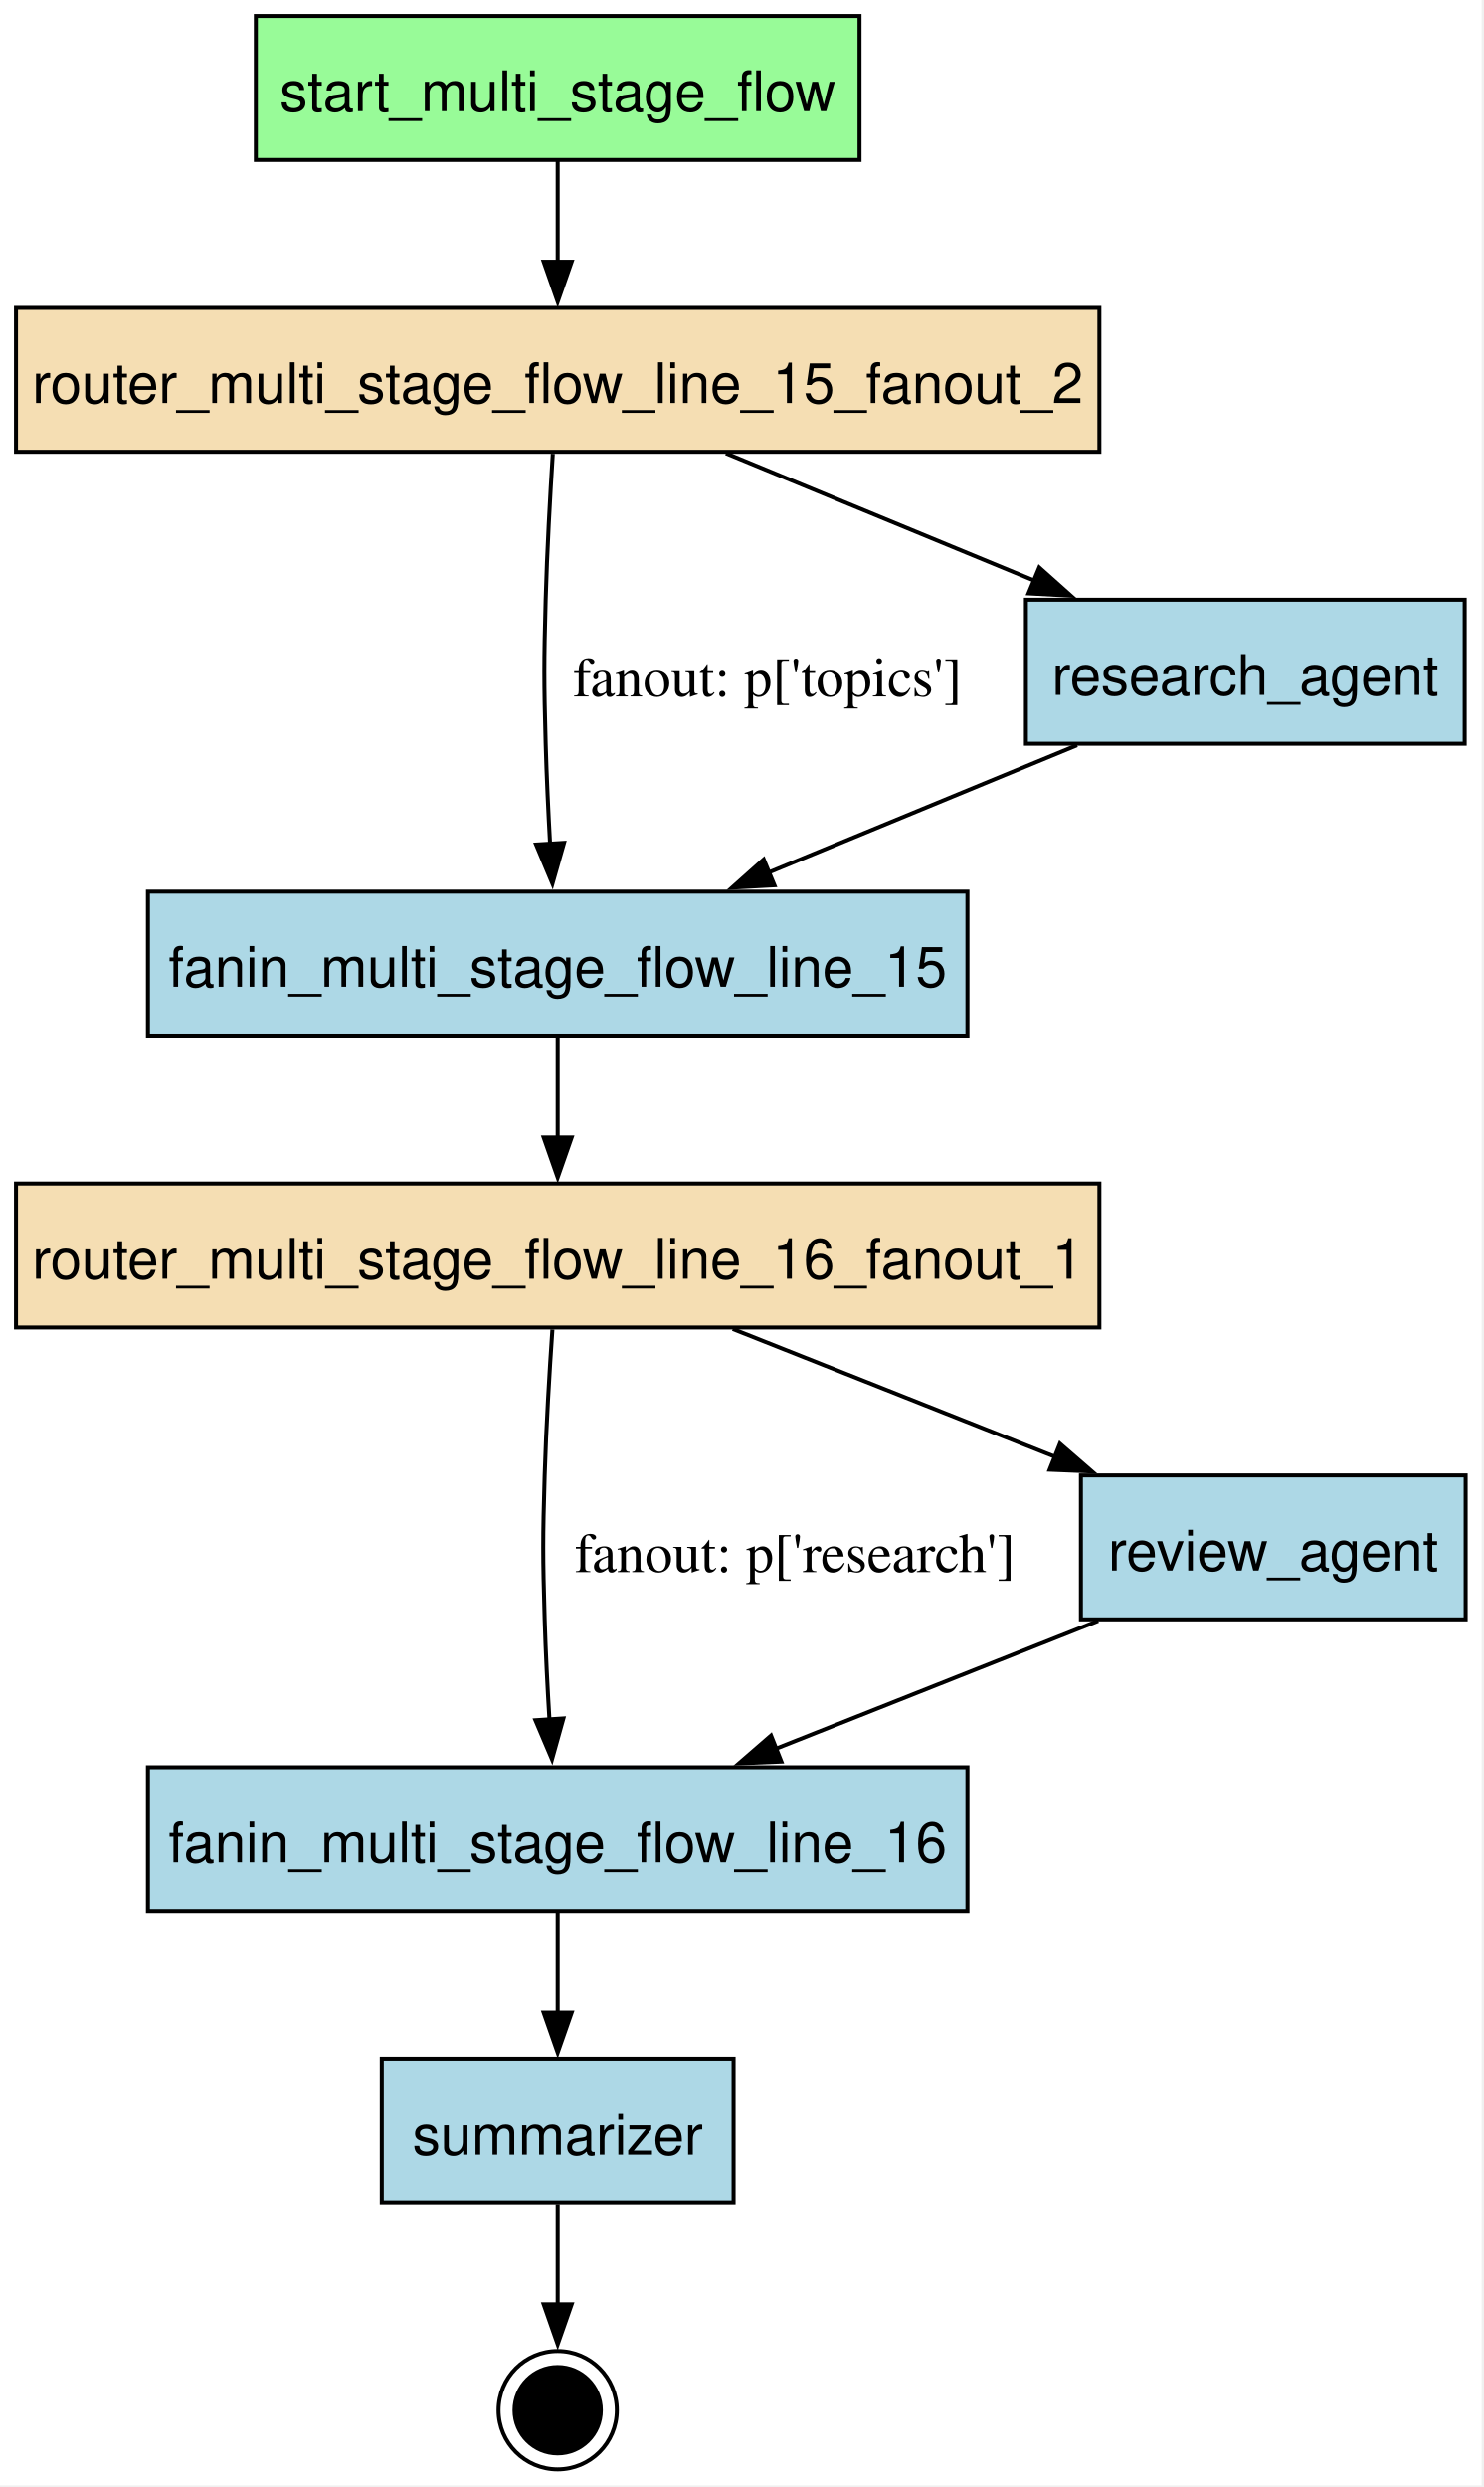
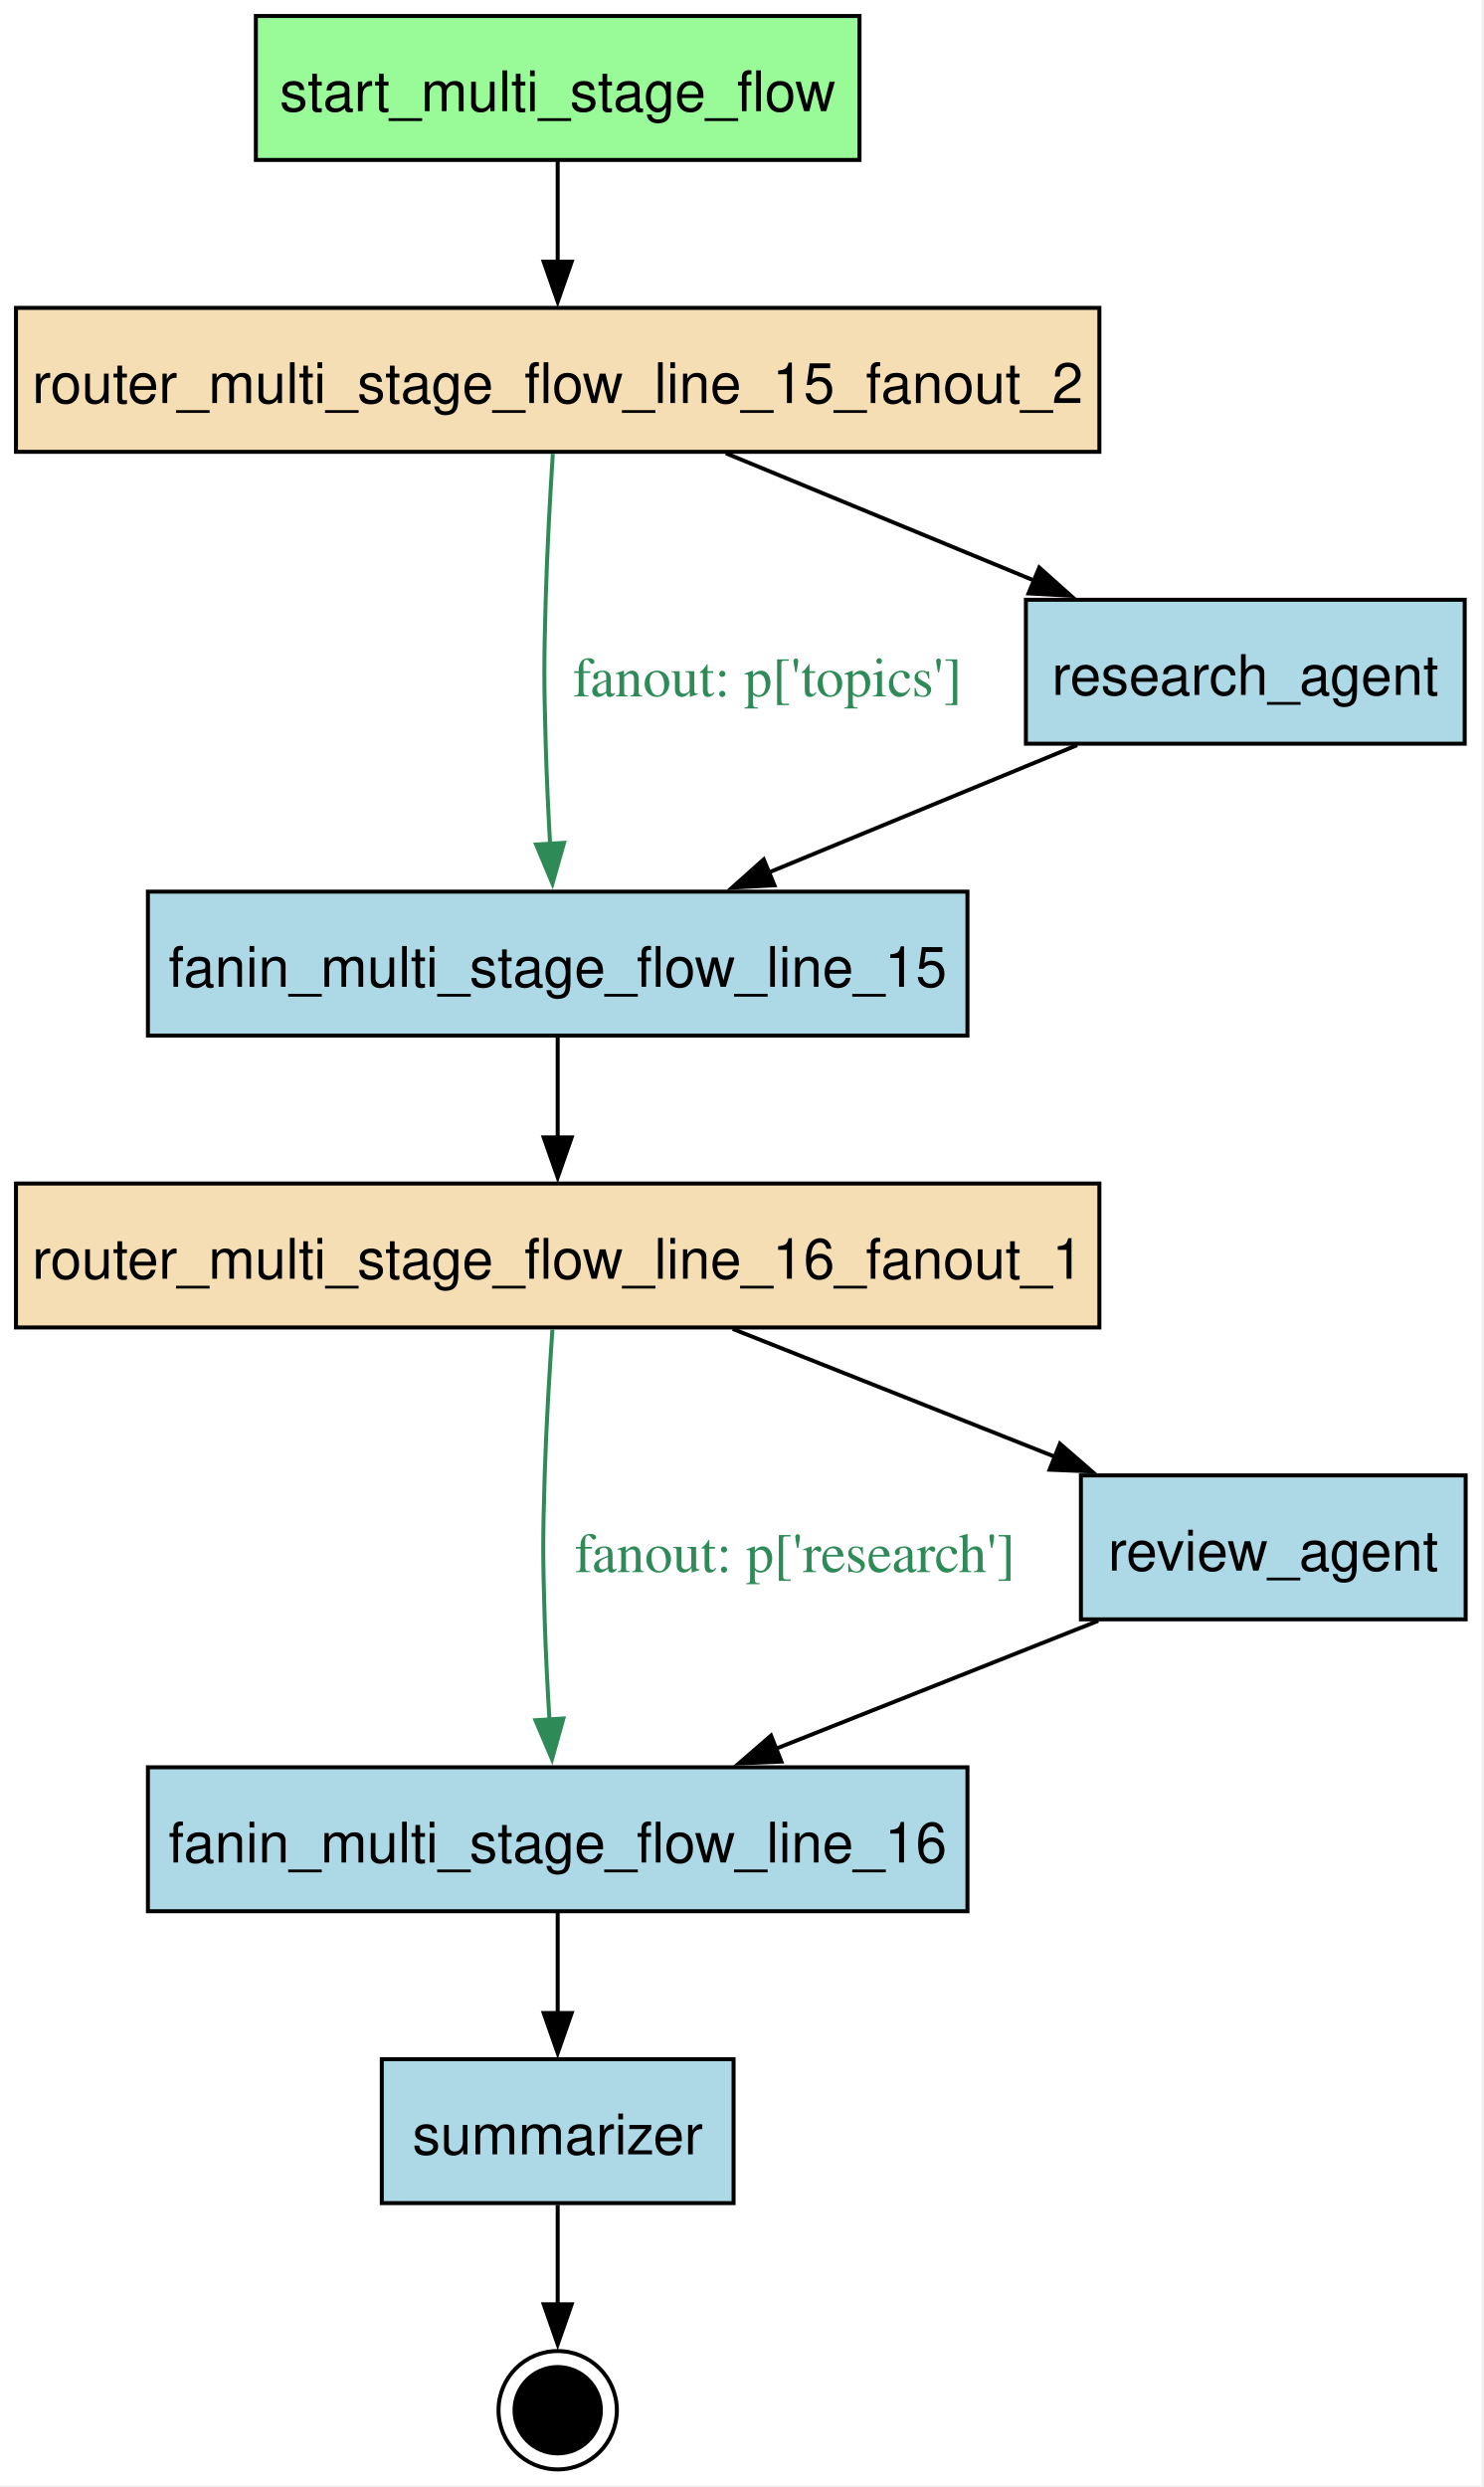
<svg xmlns="http://www.w3.org/2000/svg" width="371pt" height="622pt" viewBox="0.00 0.00 371.00 622.00">
  <g id="graph0" class="graph" transform="scale(1 1) rotate(0) translate(4 617.6)">
    <polygon fill="white" stroke="none" points="-4,4 -4,-617.6 366.62,-617.6 366.62,4 -4,4" />
    <g id="node1" class="node">
      <polygon fill="palegreen" stroke="black" points="211,-613.6 60,-613.6 60,-577.6 211,-577.6 211,-613.6" />
      <text xml:space="preserve" text-anchor="middle" x="135.5" y="-589.8" font-family="Helvetica,sans-Serif" font-size="14.00">start_multi_stage_flow</text>
    </g>
    <g id="node6" class="node">
      <polygon fill="wheat" stroke="black" points="271,-540.6 0,-540.6 0,-504.6 271,-504.6 271,-540.6" />
      <text xml:space="preserve" text-anchor="middle" x="135.5" y="-516.8" font-family="Helvetica,sans-Serif" font-size="14.00">router_multi_stage_flow_line_15_fanout_2</text>
    </g>
    <g id="edge1" class="edge">
      <path fill="none" stroke="black" d="M135.5,-577.41C135.5,-569.83 135.5,-560.7 135.5,-552.14" />
      <polygon fill="black" stroke="black" points="139,-552.14 135.5,-542.14 132,-552.14 139,-552.14" />
    </g>
    <g id="node2" class="node">
      <polygon fill="lightblue" stroke="black" points="238,-394.6 33,-394.6 33,-358.6 238,-358.6 238,-394.6" />
      <text xml:space="preserve" text-anchor="middle" x="135.5" y="-370.8" font-family="Helvetica,sans-Serif" font-size="14.00">fanin_multi_stage_flow_line_15</text>
    </g>
    <g id="node7" class="node">
      <polygon fill="wheat" stroke="black" points="271,-321.6 0,-321.6 0,-285.6 271,-285.6 271,-321.6" />
      <text xml:space="preserve" text-anchor="middle" x="135.5" y="-297.8" font-family="Helvetica,sans-Serif" font-size="14.00">router_multi_stage_flow_line_16_fanout_1</text>
    </g>
    <g id="edge7" class="edge">
      <path fill="none" stroke="black" d="M135.5,-358.41C135.5,-350.83 135.5,-341.7 135.5,-333.14" />
      <polygon fill="black" stroke="black" points="139,-333.14 135.5,-323.14 132,-333.14 139,-333.14" />
    </g>
    <g id="node3" class="node">
      <polygon fill="lightblue" stroke="black" points="238,-175.6 33,-175.6 33,-139.6 238,-139.6 238,-175.6" />
      <text xml:space="preserve" text-anchor="middle" x="135.5" y="-151.8" font-family="Helvetica,sans-Serif" font-size="14.00">fanin_multi_stage_flow_line_16</text>
    </g>
    <g id="node8" class="node">
      <polygon fill="lightblue" stroke="black" points="179.5,-102.6 91.5,-102.6 91.5,-66.6 179.5,-66.6 179.5,-102.6" />
      <text xml:space="preserve" text-anchor="middle" x="135.5" y="-78.8" font-family="Helvetica,sans-Serif" font-size="14.00">summarizer</text>
    </g>
    <g id="edge3" class="edge">
      <path fill="none" stroke="black" d="M135.5,-139.41C135.5,-131.83 135.5,-122.7 135.5,-114.14" />
      <polygon fill="black" stroke="black" points="139,-114.14 135.5,-104.14 132,-114.14 139,-114.14" />
    </g>
    <g id="node4" class="node">
      <polygon fill="lightblue" stroke="black" points="362.38,-467.6 252.62,-467.6 252.62,-431.6 362.38,-431.6 362.38,-467.6" />
      <text xml:space="preserve" text-anchor="middle" x="307.5" y="-443.8" font-family="Helvetica,sans-Serif" font-size="14.00">research_agent</text>
    </g>
    <g id="edge9" class="edge">
      <path fill="none" stroke="black" d="M265.42,-431.23C242.1,-421.6 212.89,-409.55 188.07,-399.3" />
      <polygon fill="black" stroke="black" points="189.72,-396.19 179.14,-395.61 187.04,-402.66 189.72,-396.19" />
    </g>
    <g id="node5" class="node">
      <polygon fill="lightblue" stroke="black" points="362.62,-248.6 266.38,-248.6 266.38,-212.6 362.62,-212.6 362.62,-248.6" />
      <text xml:space="preserve" text-anchor="middle" x="314.5" y="-224.8" font-family="Helvetica,sans-Serif" font-size="14.00">review_agent</text>
    </g>
    <g id="edge5" class="edge">
      <path fill="none" stroke="black" d="M270.71,-212.23C246.33,-202.56 215.77,-190.44 189.87,-180.16" />
      <polygon fill="black" stroke="black" points="191.45,-177.03 180.86,-176.59 188.87,-183.53 191.45,-177.03" />
    </g>
    <g id="edge6" class="edge">
-       <path fill="none" stroke="black" d="M134.28,-504.1C133.61,-493.54 132.84,-479.8 132.5,-467.6 132.06,-451.61 132.06,-447.59 132.5,-431.6 132.73,-423.4 133.15,-414.51 133.61,-406.36" />
-       <polygon fill="black" stroke="black" points="137.09,-406.8 134.19,-396.61 130.1,-406.38 137.09,-406.8" />
-       <text xml:space="preserve" text-anchor="middle" x="188" y="-443.43" font-family="Times,serif" font-size="14.00">fanout: p['topics']</text>
+       <path fill="none" stroke="#2e8b57" d="M134.28,-504.1C133.61,-493.54 132.84,-479.8 132.5,-467.6 132.06,-451.61 132.06,-447.59 132.5,-431.6 132.73,-423.4 133.15,-414.51 133.61,-406.36" />
+       <polygon fill="#2e8b57" stroke="#2e8b57" points="137.09,-406.8 134.19,-396.61 130.1,-406.38 137.09,-406.8" />
+       <text xml:space="preserve" text-anchor="middle" x="188" y="-443.43" font-family="Times,serif" font-size="14.00" fill="#2e8b57">fanout: p['topics']</text>
    </g>
    <g id="edge8" class="edge">
      <path fill="none" stroke="black" d="M177.58,-504.23C200.9,-494.6 230.11,-482.55 254.93,-472.3" />
      <polygon fill="black" stroke="black" points="255.96,-475.66 263.86,-468.61 253.28,-469.19 255.96,-475.66" />
    </g>
    <g id="edge2" class="edge">
-       <path fill="none" stroke="black" d="M134.18,-285.1C133.45,-274.54 132.62,-260.8 132.25,-248.6 131.77,-232.61 131.77,-228.59 132.25,-212.6 132.5,-204.4 132.95,-195.51 133.45,-187.35" />
-       <polygon fill="black" stroke="black" points="136.93,-187.81 134.08,-177.61 129.94,-187.36 136.93,-187.81" />
-       <text xml:space="preserve" text-anchor="middle" x="194.88" y="-224.42" font-family="Times,serif" font-size="14.00">fanout: p['research']</text>
+       <path fill="none" stroke="#2e8b57" d="M134.18,-285.1C133.45,-274.54 132.62,-260.8 132.25,-248.6 131.77,-232.61 131.77,-228.59 132.25,-212.6 132.5,-204.4 132.95,-195.51 133.45,-187.35" />
+       <polygon fill="#2e8b57" stroke="#2e8b57" points="136.93,-187.81 134.08,-177.61 129.94,-187.36 136.93,-187.81" />
+       <text xml:space="preserve" text-anchor="middle" x="194.88" y="-224.42" font-family="Times,serif" font-size="14.00" fill="#2e8b57">fanout: p['research']</text>
    </g>
    <g id="edge4" class="edge">
      <path fill="none" stroke="black" d="M179.29,-285.23C203.67,-275.56 234.23,-263.44 260.13,-253.16" />
      <polygon fill="black" stroke="black" points="261.13,-256.53 269.14,-249.59 258.55,-250.03 261.13,-256.53" />
    </g>
    <g id="node9" class="node">
      <ellipse fill="black" stroke="black" cx="135.5" cy="-14.8" rx="10.8" ry="10.8" />
      <ellipse fill="none" stroke="black" cx="135.5" cy="-14.8" rx="14.8" ry="14.8" />
    </g>
    <g id="edge10" class="edge">
      <path fill="none" stroke="black" d="M135.5,-66.14C135.5,-58.55 135.5,-49.5 135.5,-41.19" />
      <polygon fill="black" stroke="black" points="139,-41.3 135.5,-31.3 132,-41.3 139,-41.3" />
    </g>
  </g>
</svg>
